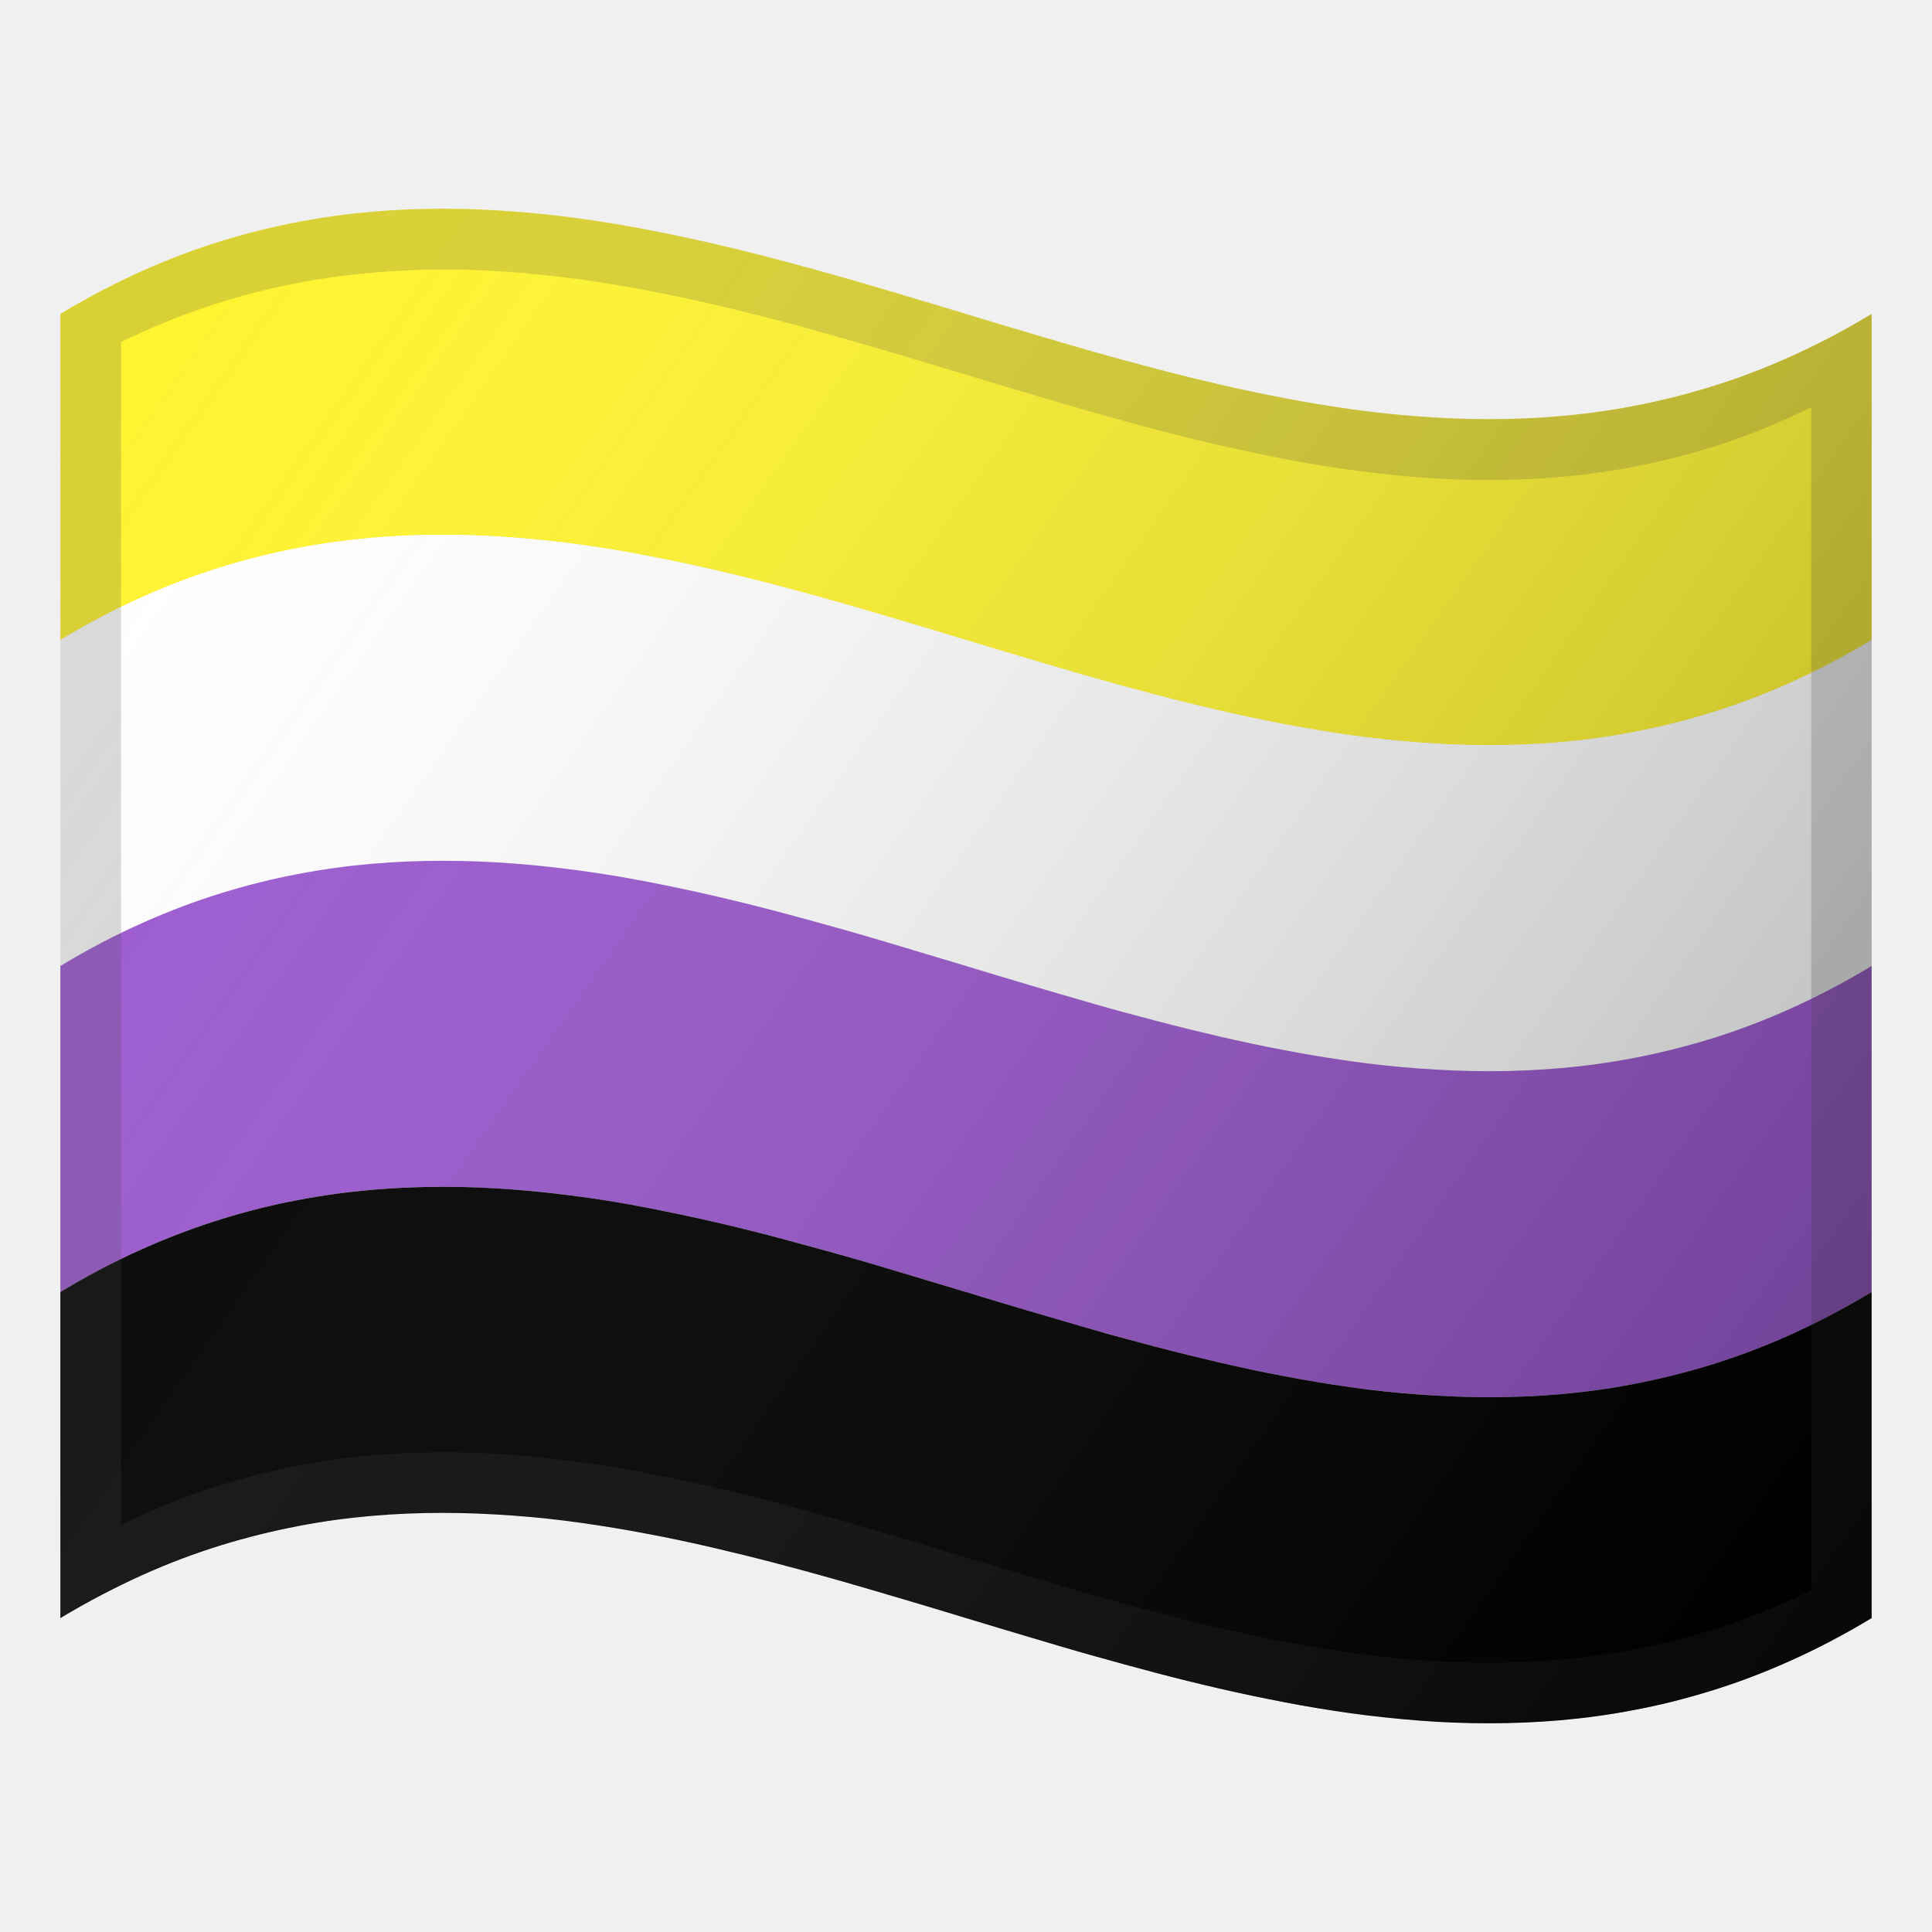
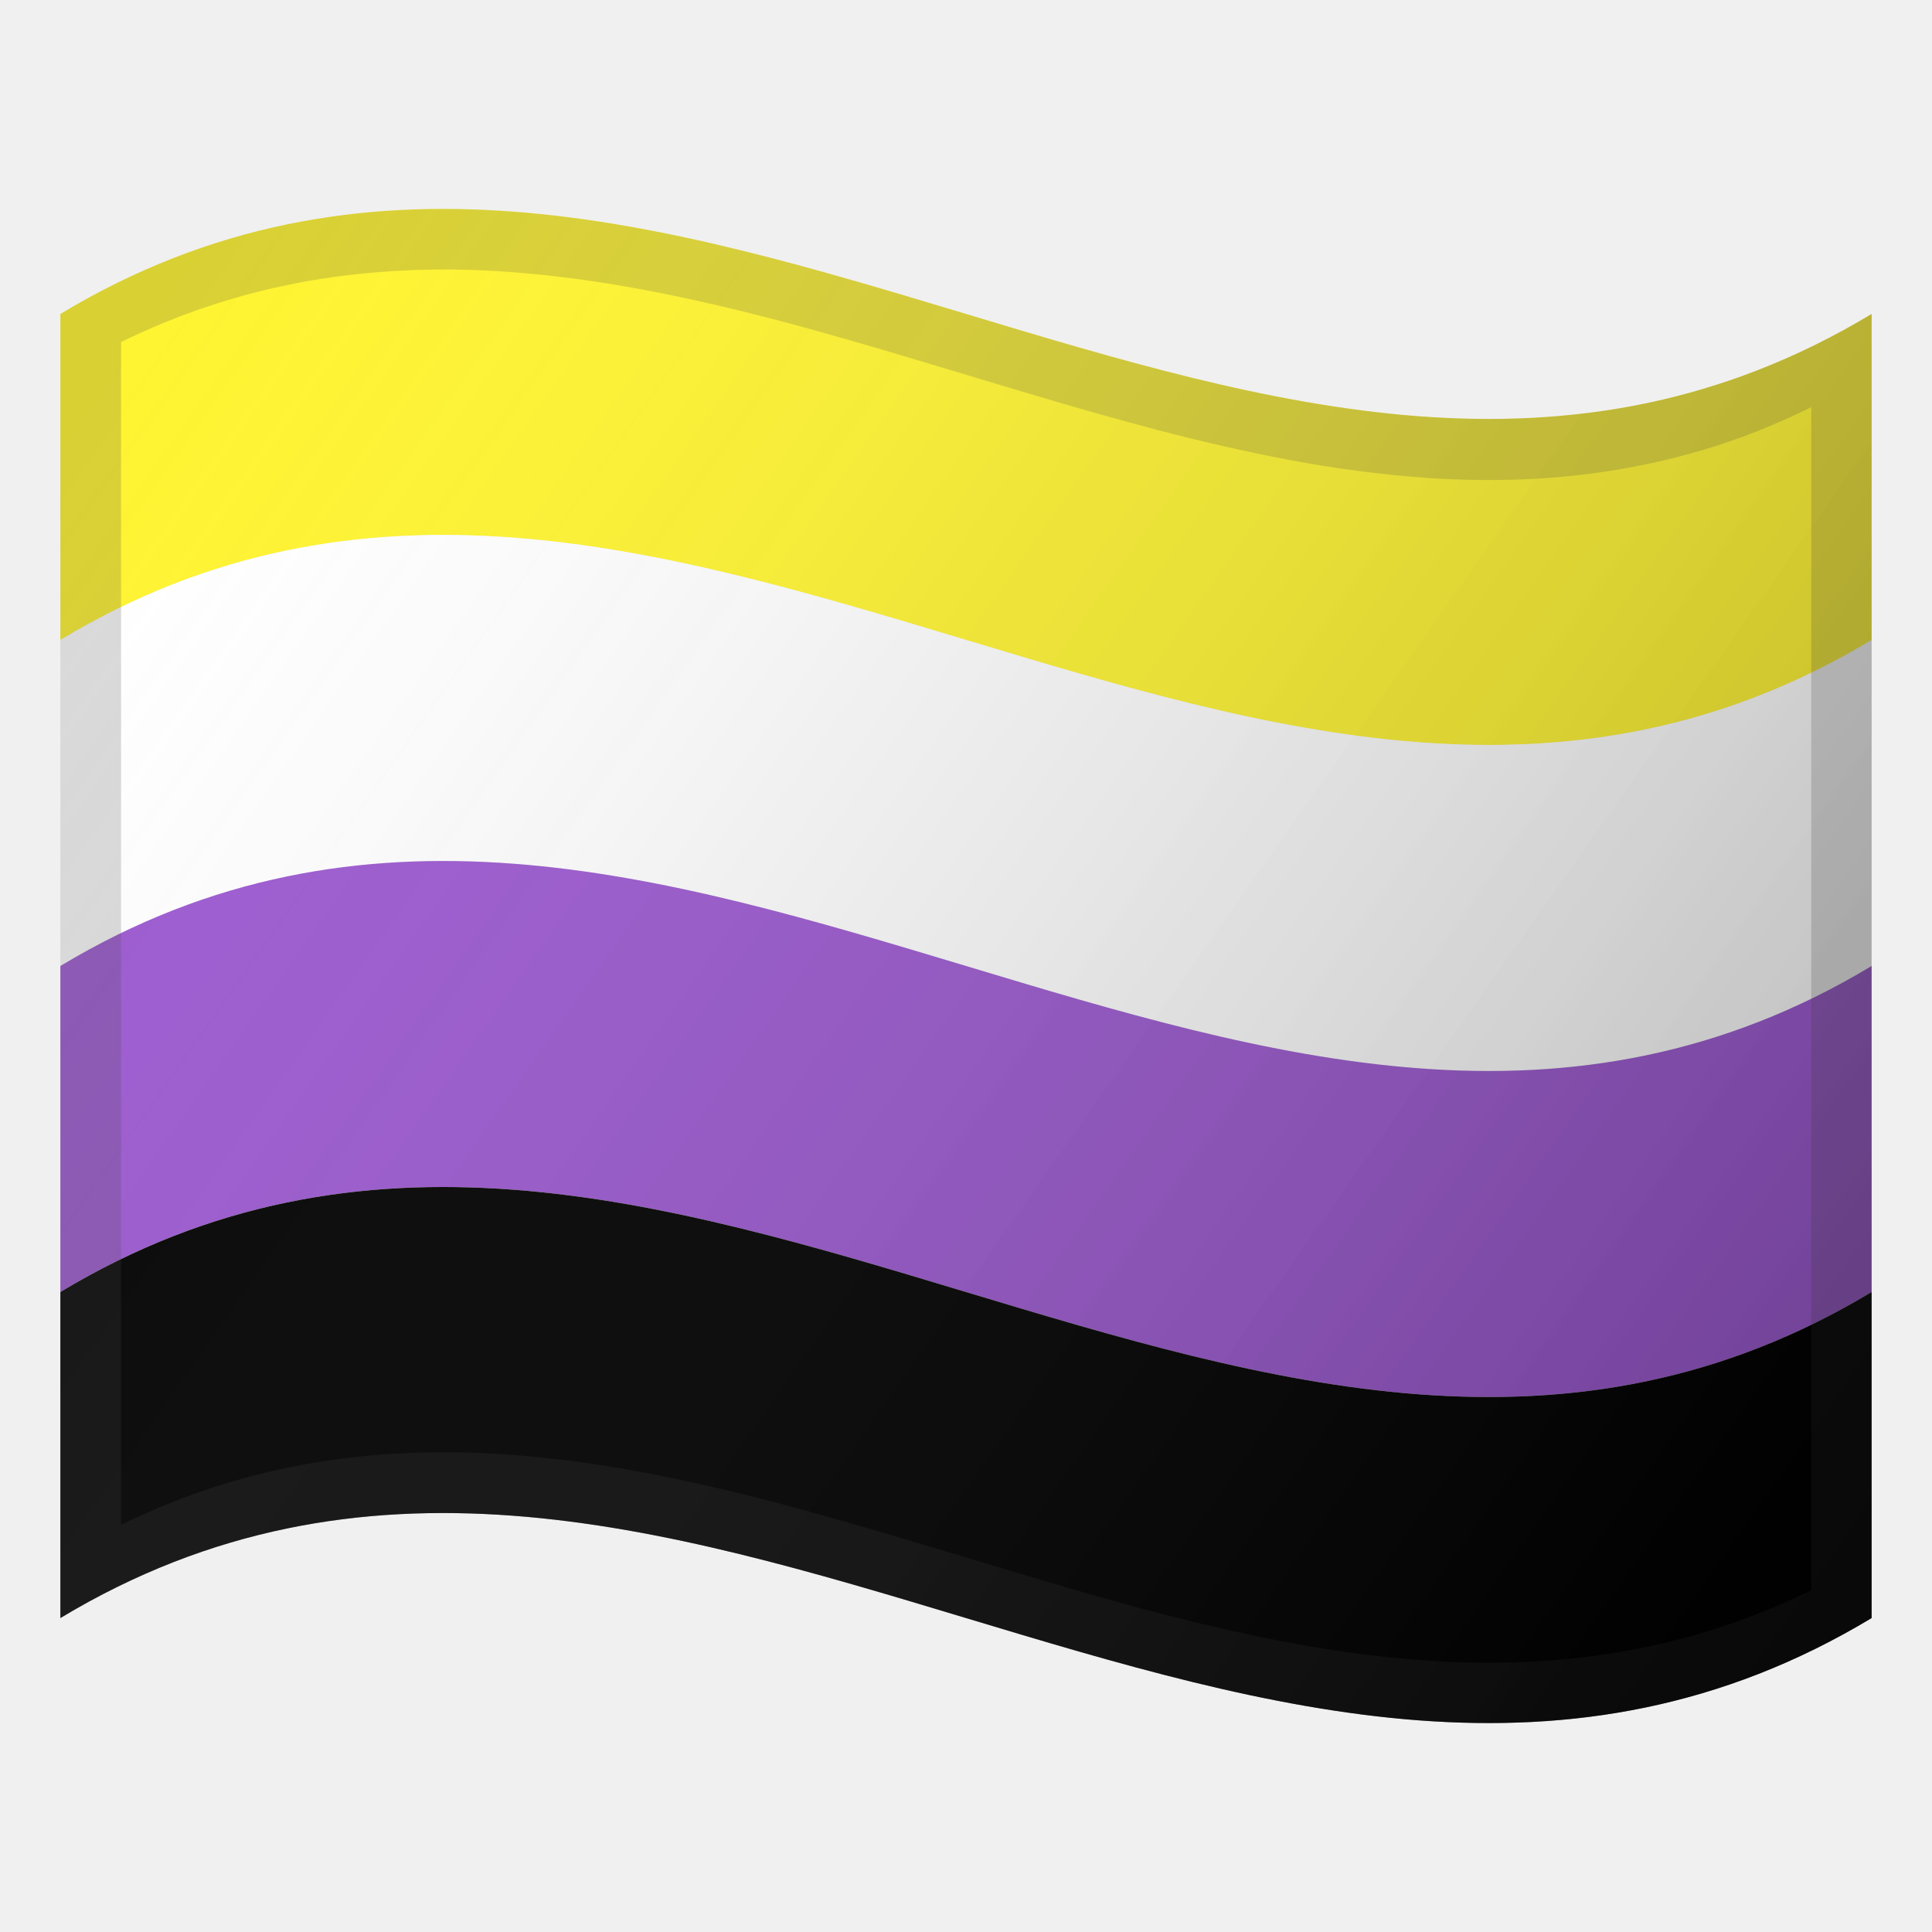
<svg xmlns="http://www.w3.org/2000/svg" enable-background="new 0 0 128 128" viewBox="0 0 128 128">
  <linearGradient id="b" x1="-153" x2="-85.917" y1="-607.79" y2="-607.79" gradientUnits="userSpaceOnUse">
    <stop stop-color="#fff" stop-opacity="0" offset="0" />
    <stop stop-opacity=".287" offset=".287" />
    <stop offset=".525" />
    <stop stop-opacity=".249" offset=".753" />
    <stop stop-color="#fff" stop-opacity="0" offset="1" />
  </linearGradient>
  <rect x="-153" y="-651.76" width="67.08" height="87.93" fill="url(#b)" opacity=".2" />
-   <path d="m124 42.40c-1.85 1.12-3.66 2.06-5.43 2.85-1.78 0.8-3.52 1.45-5.24 1.98s-3.4 0.95-5.06 1.26c-1.66 0.32-3.29 0.54-4.89 0.68s-3.19 0.2-4.75 0.2-3.1-0.06-4.62-0.18-3.02-0.28-4.5-0.48c-1.48-0.21-2.95-0.45-4.4-0.73s-2.89-0.58-4.32-0.91-2.85-0.68-4.25-1.05c-1.41-0.37-2.81-0.76-4.21-1.15s-2.79-0.81-4.17-1.22c-1.39-0.41-2.77-0.83-4.16-1.25-1.38-0.42-2.77-0.84-4.16-1.25s-2.78-0.82-4.17-1.22c-1.4-0.4-2.8-0.78-4.21-1.15s-2.83-0.72-4.25-1.05-2.87-0.64-4.32-0.91c-1.45-0.28-2.92-0.52-4.4-0.73s-2.98-0.37-4.5-0.48-3.06-0.18-4.62-0.18-3.14 0.06-4.75 0.2-3.24 0.36-4.89 0.68c-1.66 0.32-3.34 0.73-5.06 1.26s-3.46 1.18-5.24 1.98c-1.77 0.8-3.58 1.74-5.43 2.85v-21.6c1.85-1.12 3.66-2.06 5.43-2.85s3.52-1.45 5.24-1.98 3.4-0.95 5.06-1.26c1.66-0.32 3.29-0.54 4.89-0.68 1.61-0.14 3.19-0.2 4.75-0.2s3.1 0.06 4.62 0.18c1.52 0.11 3.02 0.28 4.5 0.48s2.95 0.45 4.4 0.73 2.89 0.58 4.32 0.91 2.85 0.68 4.25 1.05c1.41 0.37 2.81 0.76 4.21 1.15s2.79 0.81 4.17 1.22 2.77 0.83 4.16 1.25c1.38 0.42 2.77 0.84 4.16 1.25s2.78 0.82 4.17 1.22 2.8 0.78 4.21 1.15 2.83 0.72 4.25 1.05c1.43 0.33 2.87 0.64 4.32 0.91 1.45 0.28 2.92 0.52 4.4 0.73s2.98 0.37 4.5 0.48 3.06 0.18 4.62 0.18 3.14-0.06 4.75-0.2 3.24-0.36 4.89-0.68c1.66-0.32 3.34-0.73 5.06-1.26s3.46-1.18 5.24-1.98 3.59-1.74 5.43-2.85v21.6z" fill="#FFF430" />
-   <path d="m124 64.00c-1.85 1.12-3.66 2.06-5.43 2.85-1.78 0.8-3.52 1.45-5.24 1.98s-3.4 0.95-5.06 1.26c-1.66 0.32-3.29 0.54-4.89 0.68s-3.19 0.2-4.75 0.2-3.1-0.06-4.62-0.18-3.02-0.28-4.5-0.48c-1.48-0.21-2.95-0.45-4.4-0.73s-2.89-0.58-4.32-0.91-2.85-0.68-4.25-1.05c-1.41-0.37-2.81-0.76-4.21-1.15s-2.79-0.81-4.17-1.22c-1.39-0.41-2.77-0.83-4.16-1.25-1.38-0.42-2.77-0.84-4.16-1.25s-2.78-0.82-4.17-1.22c-1.4-0.4-2.8-0.78-4.21-1.15s-2.83-0.72-4.25-1.05-2.87-0.64-4.32-0.91c-1.45-0.28-2.92-0.52-4.4-0.73s-2.98-0.37-4.5-0.48-3.06-0.18-4.62-0.18-3.14 0.06-4.75 0.2-3.24 0.36-4.89 0.68c-1.66 0.32-3.34 0.73-5.06 1.26s-3.46 1.18-5.24 1.98c-1.77 0.8-3.58 1.74-5.43 2.85v-21.6c1.85-1.12 3.66-2.06 5.43-2.85s3.52-1.45 5.24-1.98 3.4-0.95 5.06-1.26c1.66-0.32 3.29-0.54 4.89-0.68 1.61-0.14 3.19-0.2 4.75-0.2s3.1 0.06 4.62 0.18c1.52 0.11 3.02 0.28 4.5 0.48s2.95 0.45 4.4 0.73 2.89 0.58 4.32 0.91 2.85 0.68 4.25 1.05c1.41 0.37 2.81 0.76 4.21 1.15s2.79 0.81 4.17 1.22 2.77 0.83 4.16 1.25c1.38 0.42 2.77 0.84 4.16 1.25s2.78 0.82 4.17 1.22 2.8 0.78 4.21 1.15 2.83 0.72 4.25 1.05c1.43 0.33 2.87 0.64 4.32 0.91 1.45 0.28 2.92 0.52 4.4 0.73s2.98 0.37 4.5 0.48 3.06 0.18 4.62 0.18 3.14-0.06 4.75-0.2 3.24-0.36 4.89-0.68c1.66-0.32 3.34-0.73 5.06-1.26s3.46-1.18 5.24-1.98 3.59-1.74 5.43-2.85v21.6z" fill="#FFF" />
-   <path d="m124 85.60c-1.85 1.12-3.66 2.06-5.43 2.85-1.78 0.8-3.52 1.45-5.24 1.98s-3.4 0.95-5.06 1.26c-1.66 0.32-3.29 0.54-4.89 0.68s-3.19 0.2-4.75 0.2-3.1-0.06-4.62-0.18-3.02-0.28-4.5-0.48c-1.48-0.21-2.95-0.45-4.4-0.73s-2.89-0.58-4.32-0.91-2.85-0.68-4.25-1.05c-1.41-0.37-2.81-0.76-4.21-1.15s-2.79-0.81-4.17-1.22c-1.39-0.41-2.77-0.83-4.16-1.25-1.38-0.42-2.77-0.84-4.16-1.25s-2.78-0.82-4.17-1.22c-1.4-0.4-2.8-0.78-4.21-1.15s-2.83-0.72-4.25-1.05-2.87-0.64-4.32-0.91c-1.45-0.28-2.92-0.52-4.4-0.73s-2.98-0.37-4.5-0.48-3.06-0.18-4.62-0.18-3.14 0.06-4.75 0.2-3.24 0.36-4.89 0.68c-1.66 0.32-3.34 0.73-5.06 1.26s-3.46 1.18-5.24 1.98c-1.77 0.8-3.58 1.74-5.43 2.85v-21.6c1.85-1.12 3.66-2.06 5.43-2.85s3.52-1.45 5.24-1.98 3.4-0.95 5.06-1.26c1.66-0.32 3.29-0.54 4.89-0.68 1.61-0.14 3.19-0.2 4.75-0.2s3.1 0.06 4.62 0.18c1.52 0.11 3.02 0.28 4.5 0.48s2.95 0.45 4.4 0.73 2.89 0.58 4.32 0.91 2.85 0.68 4.25 1.05c1.41 0.37 2.81 0.76 4.21 1.15s2.79 0.81 4.17 1.22 2.77 0.83 4.16 1.25c1.38 0.42 2.77 0.84 4.16 1.25s2.78 0.82 4.17 1.22 2.8 0.78 4.21 1.15 2.83 0.72 4.25 1.05c1.43 0.33 2.87 0.64 4.32 0.91 1.45 0.28 2.92 0.52 4.4 0.73s2.98 0.37 4.5 0.48 3.06 0.18 4.62 0.18 3.14-0.06 4.75-0.2 3.24-0.36 4.89-0.68c1.66-0.32 3.34-0.73 5.06-1.26s3.46-1.18 5.24-1.98 3.59-1.74 5.43-2.85v21.6z" fill="#9C59D1" />
-   <path d="m124 107.20c-1.85 1.12-3.66 2.06-5.43 2.85-1.78 0.8-3.52 1.45-5.24 1.98s-3.4 0.95-5.06 1.26c-1.66 0.32-3.29 0.54-4.89 0.68s-3.19 0.2-4.75 0.2-3.1-0.06-4.62-0.18-3.02-0.28-4.5-0.48c-1.48-0.21-2.95-0.45-4.4-0.73s-2.89-0.58-4.32-0.91-2.85-0.68-4.25-1.05c-1.41-0.37-2.81-0.76-4.21-1.15s-2.79-0.81-4.17-1.22c-1.39-0.41-2.77-0.83-4.16-1.25-1.38-0.42-2.77-0.84-4.16-1.25s-2.78-0.82-4.17-1.22c-1.4-0.4-2.8-0.78-4.21-1.15s-2.83-0.72-4.25-1.05-2.87-0.64-4.32-0.91c-1.45-0.28-2.92-0.52-4.4-0.73s-2.98-0.37-4.5-0.48-3.06-0.18-4.62-0.18-3.14 0.06-4.75 0.2-3.24 0.36-4.89 0.68c-1.66 0.32-3.34 0.73-5.06 1.26s-3.46 1.18-5.24 1.98c-1.77 0.8-3.58 1.74-5.43 2.85v-21.6c1.85-1.12 3.66-2.06 5.43-2.85s3.52-1.45 5.24-1.98 3.4-0.95 5.06-1.26c1.66-0.32 3.29-0.54 4.89-0.68 1.61-0.14 3.19-0.2 4.75-0.2s3.1 0.06 4.62 0.18c1.52 0.11 3.02 0.28 4.5 0.48s2.95 0.45 4.4 0.73 2.89 0.58 4.32 0.91 2.85 0.68 4.25 1.05c1.41 0.37 2.81 0.76 4.21 1.15s2.79 0.81 4.17 1.22 2.77 0.83 4.16 1.25c1.38 0.42 2.77 0.84 4.16 1.25s2.78 0.82 4.17 1.22 2.8 0.78 4.21 1.15 2.83 0.72 4.25 1.05c1.43 0.33 2.87 0.64 4.32 0.91 1.45 0.28 2.92 0.52 4.4 0.73s2.98 0.37 4.5 0.48 3.06 0.18 4.62 0.18 3.14-0.06 4.75-0.2 3.24-0.36 4.89-0.68c1.66-0.32 3.34-0.73 5.06-1.26s3.46-1.18 5.24-1.98 3.59-1.74 5.43-2.85v21.6z" />
-   <g opacity=".2">
-     <path d="m120 26.98v5.44 4.72 4.48s0 3.06 0 4.72v5.44 5.33s0 3.2 0 4.69v4.37 4.37 4.69s0 3.41 0 5.33v5.44s0 3.21 0 4.72v4.48 4.72s0 3.45 0 5.44c-1.87 0.91-3.69 1.66-5.49 2.27-1.79 0.61-3.55 1.09-5.27 1.45s-3.42 0.63-5.08 0.8-3.3 0.26-4.9 0.28-3.19-0.03-4.75-0.14-3.09-0.27-4.61-0.47-3.01-0.45-4.49-0.72-2.95-0.59-4.4-0.92-2.89-0.69-4.32-1.06-2.85-0.77-4.26-1.17-2.82-0.81-4.22-1.23l-4.2-1.26c-1.4-0.42-2.8-0.85-4.2-1.26s-2.81-0.83-4.22-1.23-2.83-0.79-4.26-1.17c-1.43-0.37-2.87-0.73-4.32-1.06s-2.92-0.64-4.4-0.92-2.98-0.52-4.49-0.72c-1.52-0.2-3.05-0.36-4.61-0.47s-3.14-0.16-4.75-0.14-3.24 0.1-4.9 0.28c-1.66 0.17-3.35 0.43-5.08 0.8-1.72 0.37-3.48 0.84-5.27 1.45s-3.62 1.36-5.49 2.27v-5.44-4.72-4.48-4.72-5.44-5.33s0-3.2 0-4.69 0-2.93 0-4.37v-4.37s0-3.04 0-4.69 0-3.41 0-5.33v-5.43-4.72s0-2.97 0-4.48v-4.72-5.43c1.87-0.91 3.69-1.66 5.49-2.27s3.55-1.09 5.27-1.45c1.72-0.37 3.42-0.63 5.08-0.8s3.3-0.26 4.9-0.28c1.61-0.02 3.19 0.03 4.75 0.14s3.09 0.27 4.61 0.47 3.01 0.45 4.49 0.72c1.48 0.28 2.95 0.59 4.4 0.92s2.89 0.69 4.32 1.06 2.85 0.77 4.26 1.17 2.82 0.81 4.22 1.23 2.8 0.84 4.2 1.26 2.8 0.85 4.2 1.26c1.4 0.42 2.81 0.83 4.22 1.23s2.83 0.79 4.26 1.17c1.43 0.37 2.87 0.73 4.32 1.06s2.92 0.64 4.4 0.92 2.98 0.52 4.49 0.72c1.52 0.2 3.05 0.36 4.61 0.47s3.14 0.16 4.75 0.14 3.24-0.1 4.9-0.28c1.66-0.17 3.35-0.43 5.08-0.8 1.72-0.37 3.48-0.84 5.27-1.45s3.62-1.38 5.49-2.29m4-6.18c-1.85 1.12-3.66 2.06-5.43 2.85-1.78 0.8-3.52 1.45-5.24 1.98s-3.4 0.95-5.06 1.26c-1.66 0.32-3.29 0.54-4.89 0.68s-3.19 0.2-4.75 0.2-3.1-0.06-4.62-0.18c-1.52-0.11-3.02-0.28-4.5-0.48-1.48-0.21-2.95-0.45-4.4-0.73s-2.89-0.58-4.32-0.91-2.85-0.68-4.25-1.05c-1.41-0.37-2.81-0.76-4.21-1.15s-2.79-0.81-4.17-1.22c-1.39-0.41-2.77-0.83-4.16-1.25-1.38-0.42-2.77-0.84-4.16-1.25s-2.78-0.82-4.17-1.22-2.8-0.78-4.21-1.15-2.83-0.72-4.25-1.05c-1.43-0.33-2.87-0.64-4.32-0.91-1.45-0.28-2.92-0.52-4.4-0.73s-2.98-0.37-4.5-0.48-3.06-0.18-4.62-0.18-3.14 0.06-4.75 0.2-3.24 0.36-4.89 0.68c-1.66 0.32-3.34 0.73-5.06 1.26s-3.46 1.18-5.24 1.98-3.58 1.73-5.43 2.85v5.33s0 3.2 0 4.69v4.37 4.37 4.69s0 3.41 0 5.33v0.02 5.33s0 3.2 0 4.69v4.37 4.37 4.69s0 3.41 0 5.33v5.33s0 3.2 0 4.69 0 2.93 0 4.37 0 2.88 0 4.37 0 3.04 0 4.69 0 3.41 0 5.33c1.85-1.12 3.66-2.06 5.43-2.85 1.78-0.8 3.52-1.45 5.24-1.98s3.4-0.95 5.06-1.26c1.66-0.32 3.29-0.54 4.89-0.68 1.61-0.14 3.19-0.2 4.75-0.2s3.1 0.06 4.62 0.18c1.52 0.11 3.02 0.28 4.5 0.48 1.48 0.21 2.95 0.45 4.4 0.73s2.89 0.58 4.32 0.91 2.85 0.68 4.25 1.05c1.41 0.37 2.81 0.76 4.21 1.15 1.4 0.4 2.79 0.81 4.17 1.22s2.77 0.83 4.16 1.25c1.38 0.42 2.77 0.84 4.16 1.25s2.78 0.82 4.17 1.22c1.4 0.4 2.8 0.78 4.21 1.15s2.83 0.72 4.25 1.05c1.43 0.33 2.87 0.64 4.32 0.91 1.45 0.28 2.92 0.52 4.4 0.73s2.98 0.37 4.5 0.48 3.06 0.18 4.62 0.18 3.14-0.06 4.75-0.2 3.24-0.36 4.89-0.68c1.66-0.32 3.34-0.73 5.06-1.26s3.46-1.18 5.24-1.98 3.59-1.74 5.43-2.85v-5.33s0-3.2 0-4.69 0-2.93 0-4.37 0-2.88 0-4.37 0-3.04 0-4.69 0-3.41 0-5.33v-5.33s0-3.2 0-4.69v-4.37-4.37-4.69s0-3.41 0-5.33v-0.02-5.33s0-3.2 0-4.69v-4.37-4.37-4.69s0-3.41 0-5.33z" fill="#424242" />
-   </g>
+   <path d="M4 20.8c40 -24.1 80 24.1 120 0v21.6c-40 24.1 -80 -24.1 -120 0z" fill="#FFF430" />
+   <path d="M4 42.4c40 -24.1 80 24.1 120 0v21.6c-40 24.1 -80 -24.1 -120 0z" fill="#FFF" />
+   <path d="M4 64c40 -24.1 80 24.1 120 0v21.6c-40 24.1 -80 -24.1 -120 0z" fill="#9C59D1" />
+   <path d="M4 85.6c40 -24.1 80 24.1 120 0v21.6c-40 24.1 -80 -24.1 -120 0z" />
+   <path d="m120 26.98v5.44 4.72 4.48s0 3.06 0 4.72v5.44 5.33s0 3.2 0 4.69v4.37 4.37 4.69s0 3.41 0 5.33v5.44s0 3.21 0 4.72v4.48 4.72s0 3.45 0 5.44c-1.87 0.91-3.69 1.66-5.49 2.27-1.79 0.61-3.55 1.09-5.27 1.45s-3.42 0.63-5.08 0.8-3.3 0.26-4.9 0.28-3.19-0.03-4.75-0.14-3.09-0.27-4.61-0.47-3.01-0.45-4.49-0.72-2.95-0.59-4.4-0.92-2.89-0.69-4.32-1.06-2.85-0.77-4.26-1.17-2.82-0.81-4.22-1.23l-4.2-1.26c-1.4-0.42-2.8-0.85-4.2-1.26s-2.81-0.83-4.22-1.23-2.83-0.79-4.26-1.17c-1.43-0.37-2.87-0.73-4.32-1.06s-2.92-0.64-4.4-0.92-2.98-0.52-4.49-0.72c-1.52-0.2-3.05-0.36-4.61-0.47s-3.14-0.16-4.75-0.14-3.24 0.1-4.9 0.28c-1.66 0.17-3.35 0.43-5.08 0.8-1.72 0.37-3.48 0.84-5.27 1.45s-3.62 1.36-5.49 2.27v-5.44-4.72-4.48-4.72-5.44-5.33s0-3.2 0-4.69 0-2.93 0-4.37v-4.37s0-3.04 0-4.69 0-3.41 0-5.33v-5.43-4.72s0-2.97 0-4.48v-4.72-5.43c1.87-0.91 3.69-1.66 5.49-2.27s3.55-1.09 5.27-1.45c1.72-0.37 3.42-0.63 5.08-0.8s3.3-0.26 4.9-0.28c1.61-0.02 3.19 0.03 4.75 0.14s3.09 0.27 4.61 0.47 3.01 0.45 4.49 0.72c1.48 0.28 2.95 0.59 4.4 0.92s2.89 0.69 4.32 1.06 2.85 0.77 4.26 1.17 2.82 0.81 4.22 1.23 2.8 0.84 4.2 1.26 2.8 0.85 4.2 1.26c1.4 0.42 2.81 0.83 4.22 1.23s2.83 0.79 4.26 1.17c1.43 0.37 2.87 0.73 4.32 1.06s2.92 0.64 4.4 0.92 2.98 0.52 4.49 0.72c1.52 0.2 3.05 0.36 4.61 0.47s3.14 0.16 4.75 0.14 3.24-0.1 4.9-0.28c1.66-0.17 3.35-0.43 5.08-0.8 1.72-0.37 3.48-0.84 5.27-1.45s3.62-1.38 5.49-2.29m4-6.18c-40 24.1 -80 -24.1 -120 0v86.4c40-24.1 80 24.1 120 0z" fill="#424242" opacity=".2" />
  <linearGradient id="a" x1="5.37" x2="122.37" y1="22.659" y2="105.16" gradientUnits="userSpaceOnUse">
    <stop stop-color="#fff" stop-opacity="0" offset="0" />
    <stop stop-color="#C8C8C8" stop-opacity=".165" offset=".165" />
    <stop stop-color="#828282" stop-opacity=".393" offset=".393" />
    <stop stop-color="#4A4A4A" stop-opacity=".6" offset=".6" />
    <stop stop-color="#222" stop-opacity=".776" offset=".776" />
    <stop stop-color="#090909" stop-opacity=".915" offset=".915" />
    <stop offset="1" />
  </linearGradient>
-   <path d="m124 107.2c-1.85 1.12-3.66 2.06-5.43 2.85-1.78 0.8-3.52 1.45-5.24 1.98s-3.4 0.95-5.06 1.26c-1.66 0.32-3.29 0.54-4.89 0.68-1.61 0.14-3.19 0.2-4.75 0.2s-3.1-0.06-4.62-0.18c-1.52-0.11-3.02-0.28-4.5-0.48-1.48-0.21-2.95-0.45-4.4-0.73s-2.89-0.58-4.32-0.91-2.85-0.68-4.25-1.05-2.81-0.76-4.21-1.15c-1.4-0.4-2.79-0.81-4.17-1.22-1.39-0.41-2.77-0.83-4.16-1.25-1.38-0.42-2.77-0.84-4.16-1.25s-2.78-0.82-4.17-1.22c-1.4-0.4-2.8-0.78-4.21-1.15s-2.83-0.72-4.25-1.05-2.87-0.64-4.32-0.91c-1.45-0.28-2.92-0.52-4.4-0.73s-2.98-0.37-4.5-0.48-3.06-0.18-4.62-0.18-3.14 0.06-4.75 0.2-3.24 0.36-4.89 0.68c-1.66 0.32-3.34 0.73-5.06 1.26s-3.46 1.18-5.24 1.98-3.59 1.74-5.43 2.85v-5.61-5.32-5.07-4.86-4.68s0-3.05 0-4.54v-4.43s0-2.92 0-4.36 0-2.89 0-4.33v-4.33-4.36-4.43s0-3 0-4.54 0-3.09 0-4.68v-4.86s0-3.34 0-5.07v-5.32-5.61c1.85-1.12 3.66-2.06 5.43-2.85s3.52-1.45 5.24-1.98 3.4-0.95 5.06-1.26c1.66-0.32 3.29-0.54 4.89-0.68 1.61-0.14 3.19-0.2 4.75-0.2s3.1 0.06 4.62 0.18c1.52 0.11 3.02 0.28 4.5 0.48s2.95 0.45 4.4 0.73 2.89 0.58 4.32 0.91 2.85 0.68 4.25 1.05c1.41 0.37 2.81 0.76 4.21 1.15s2.79 0.81 4.17 1.22 2.77 0.83 4.16 1.25c1.38 0.42 2.77 0.84 4.16 1.25s2.78 0.82 4.17 1.22 2.8 0.78 4.21 1.15 2.83 0.72 4.25 1.05c1.43 0.33 2.87 0.64 4.32 0.91 1.45 0.28 2.92 0.52 4.4 0.73s2.98 0.37 4.5 0.48 3.06 0.18 4.62 0.18 3.14-0.06 4.75-0.2 3.24-0.36 4.89-0.68c1.66-0.32 3.34-0.73 5.06-1.26s3.46-1.18 5.24-1.98 3.59-1.74 5.43-2.85v5.61 5.32 5.07s0 3.27 0 4.86v4.68s0 3.05 0 4.54 0 2.97 0 4.43v4.36 4.33 4.33s0 2.9 0 4.36 0 2.94 0 4.43v4.54s0 3.09 0 4.68v4.86 5.07 5.32 5.61z" fill="url(#a)" opacity=".3" />
+   <path d="M4 20.8c40 -24.1 80 24.1 120 0v86.4c-40 24.1 -80 -24.1 -120 0z" fill="url(#a)" opacity=".3" />
</svg>
